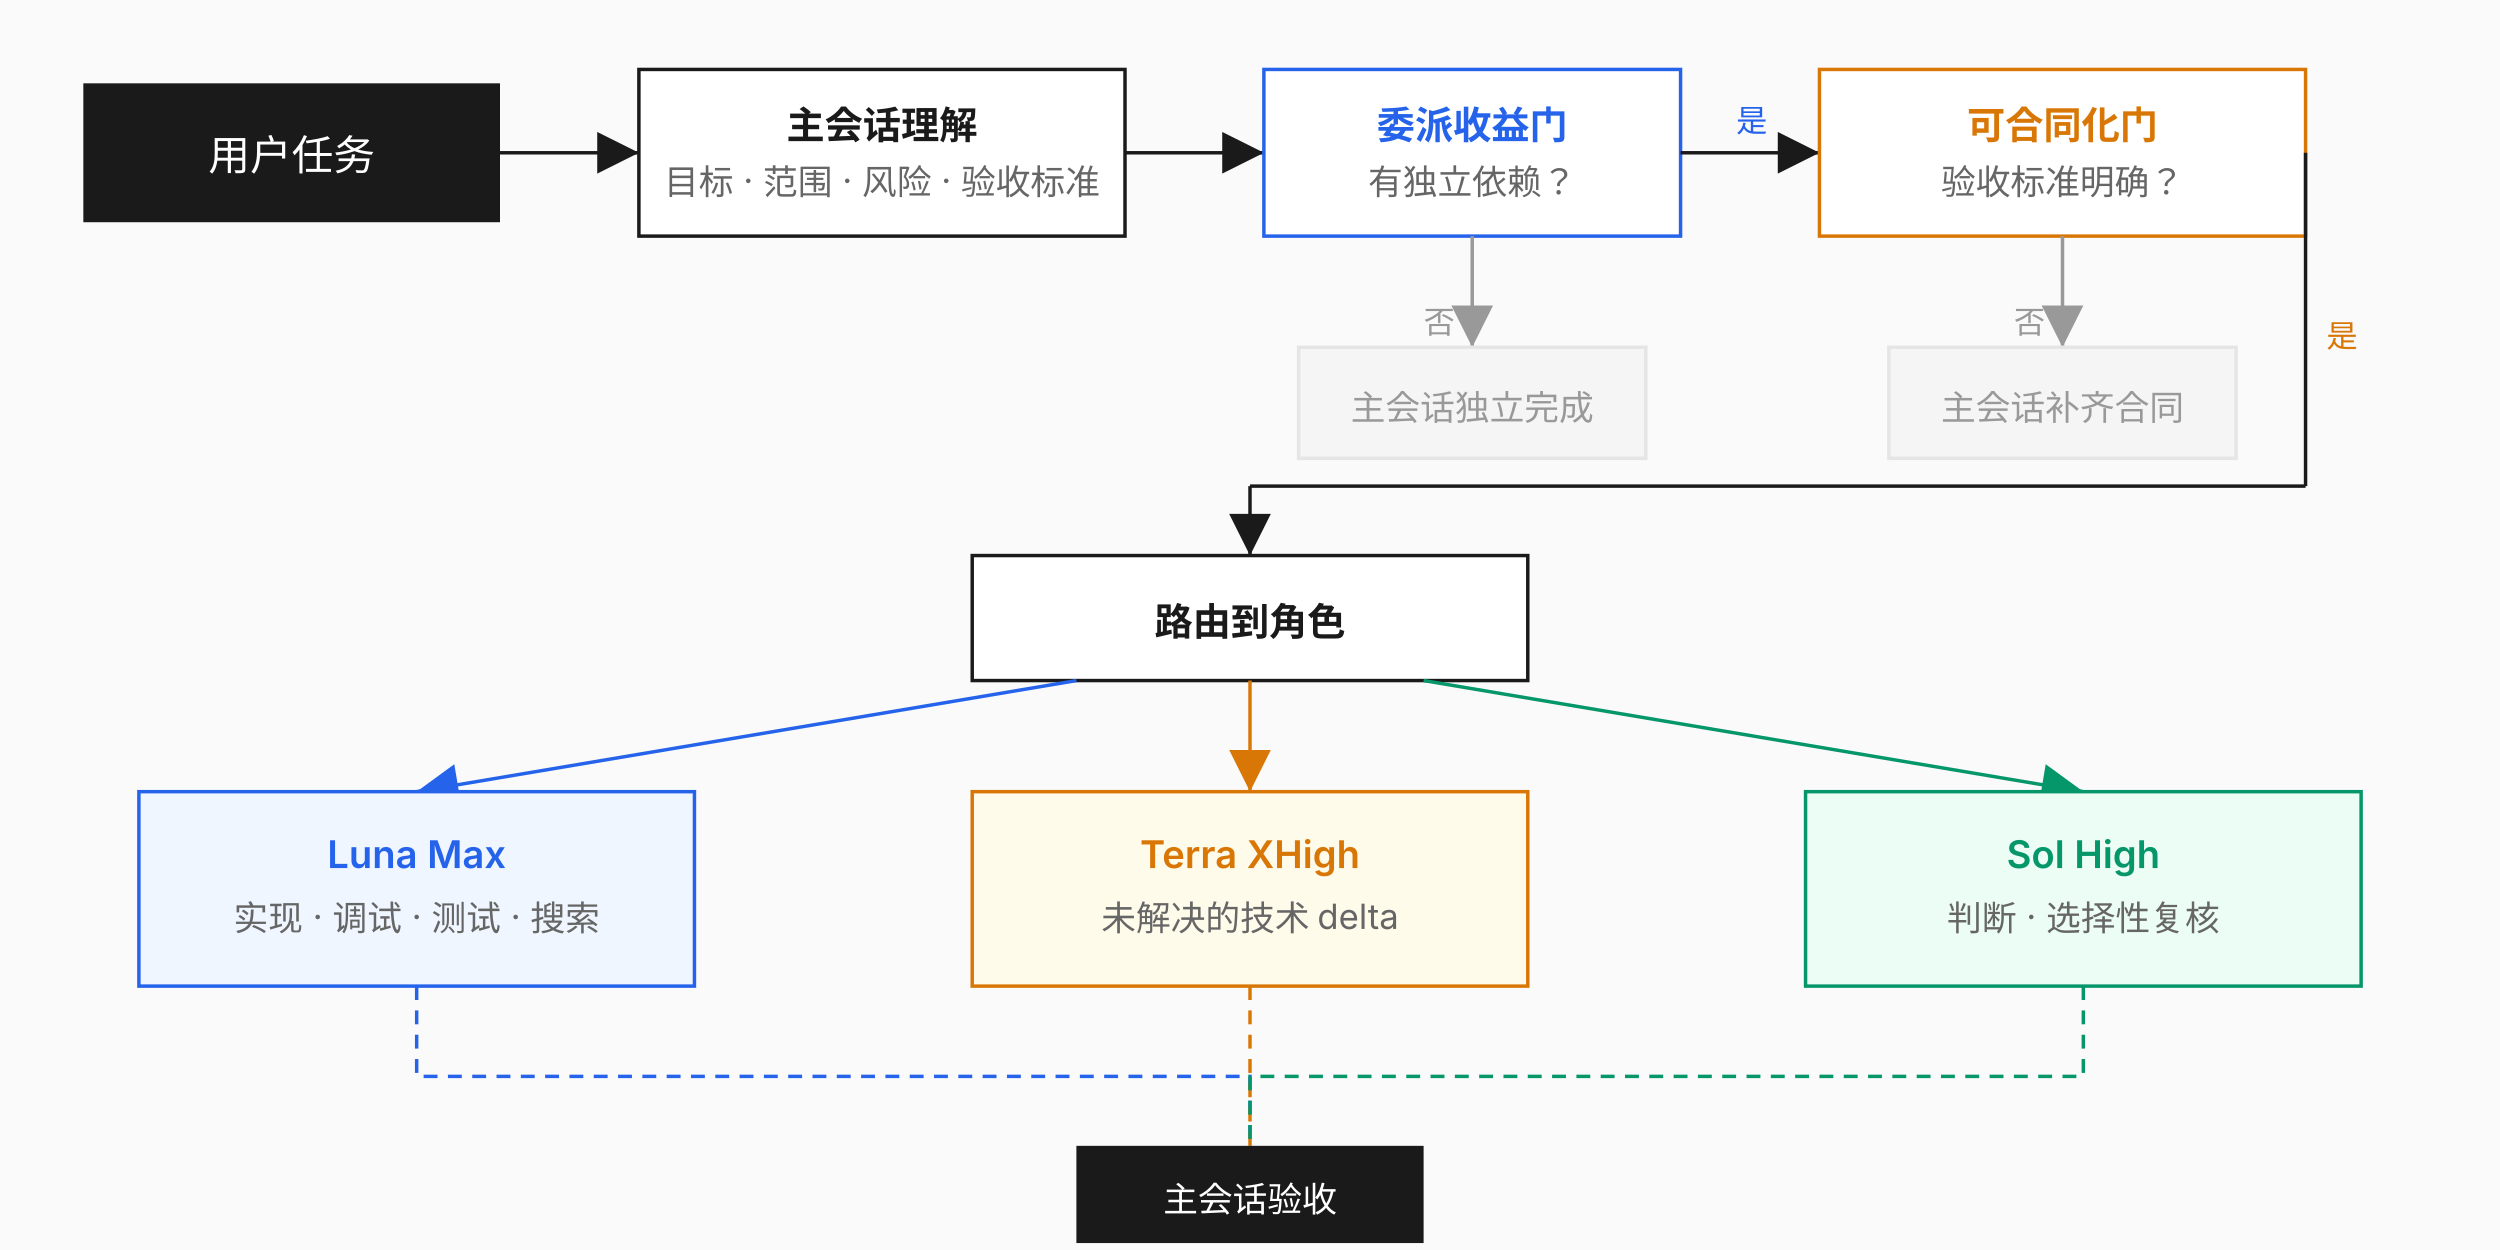
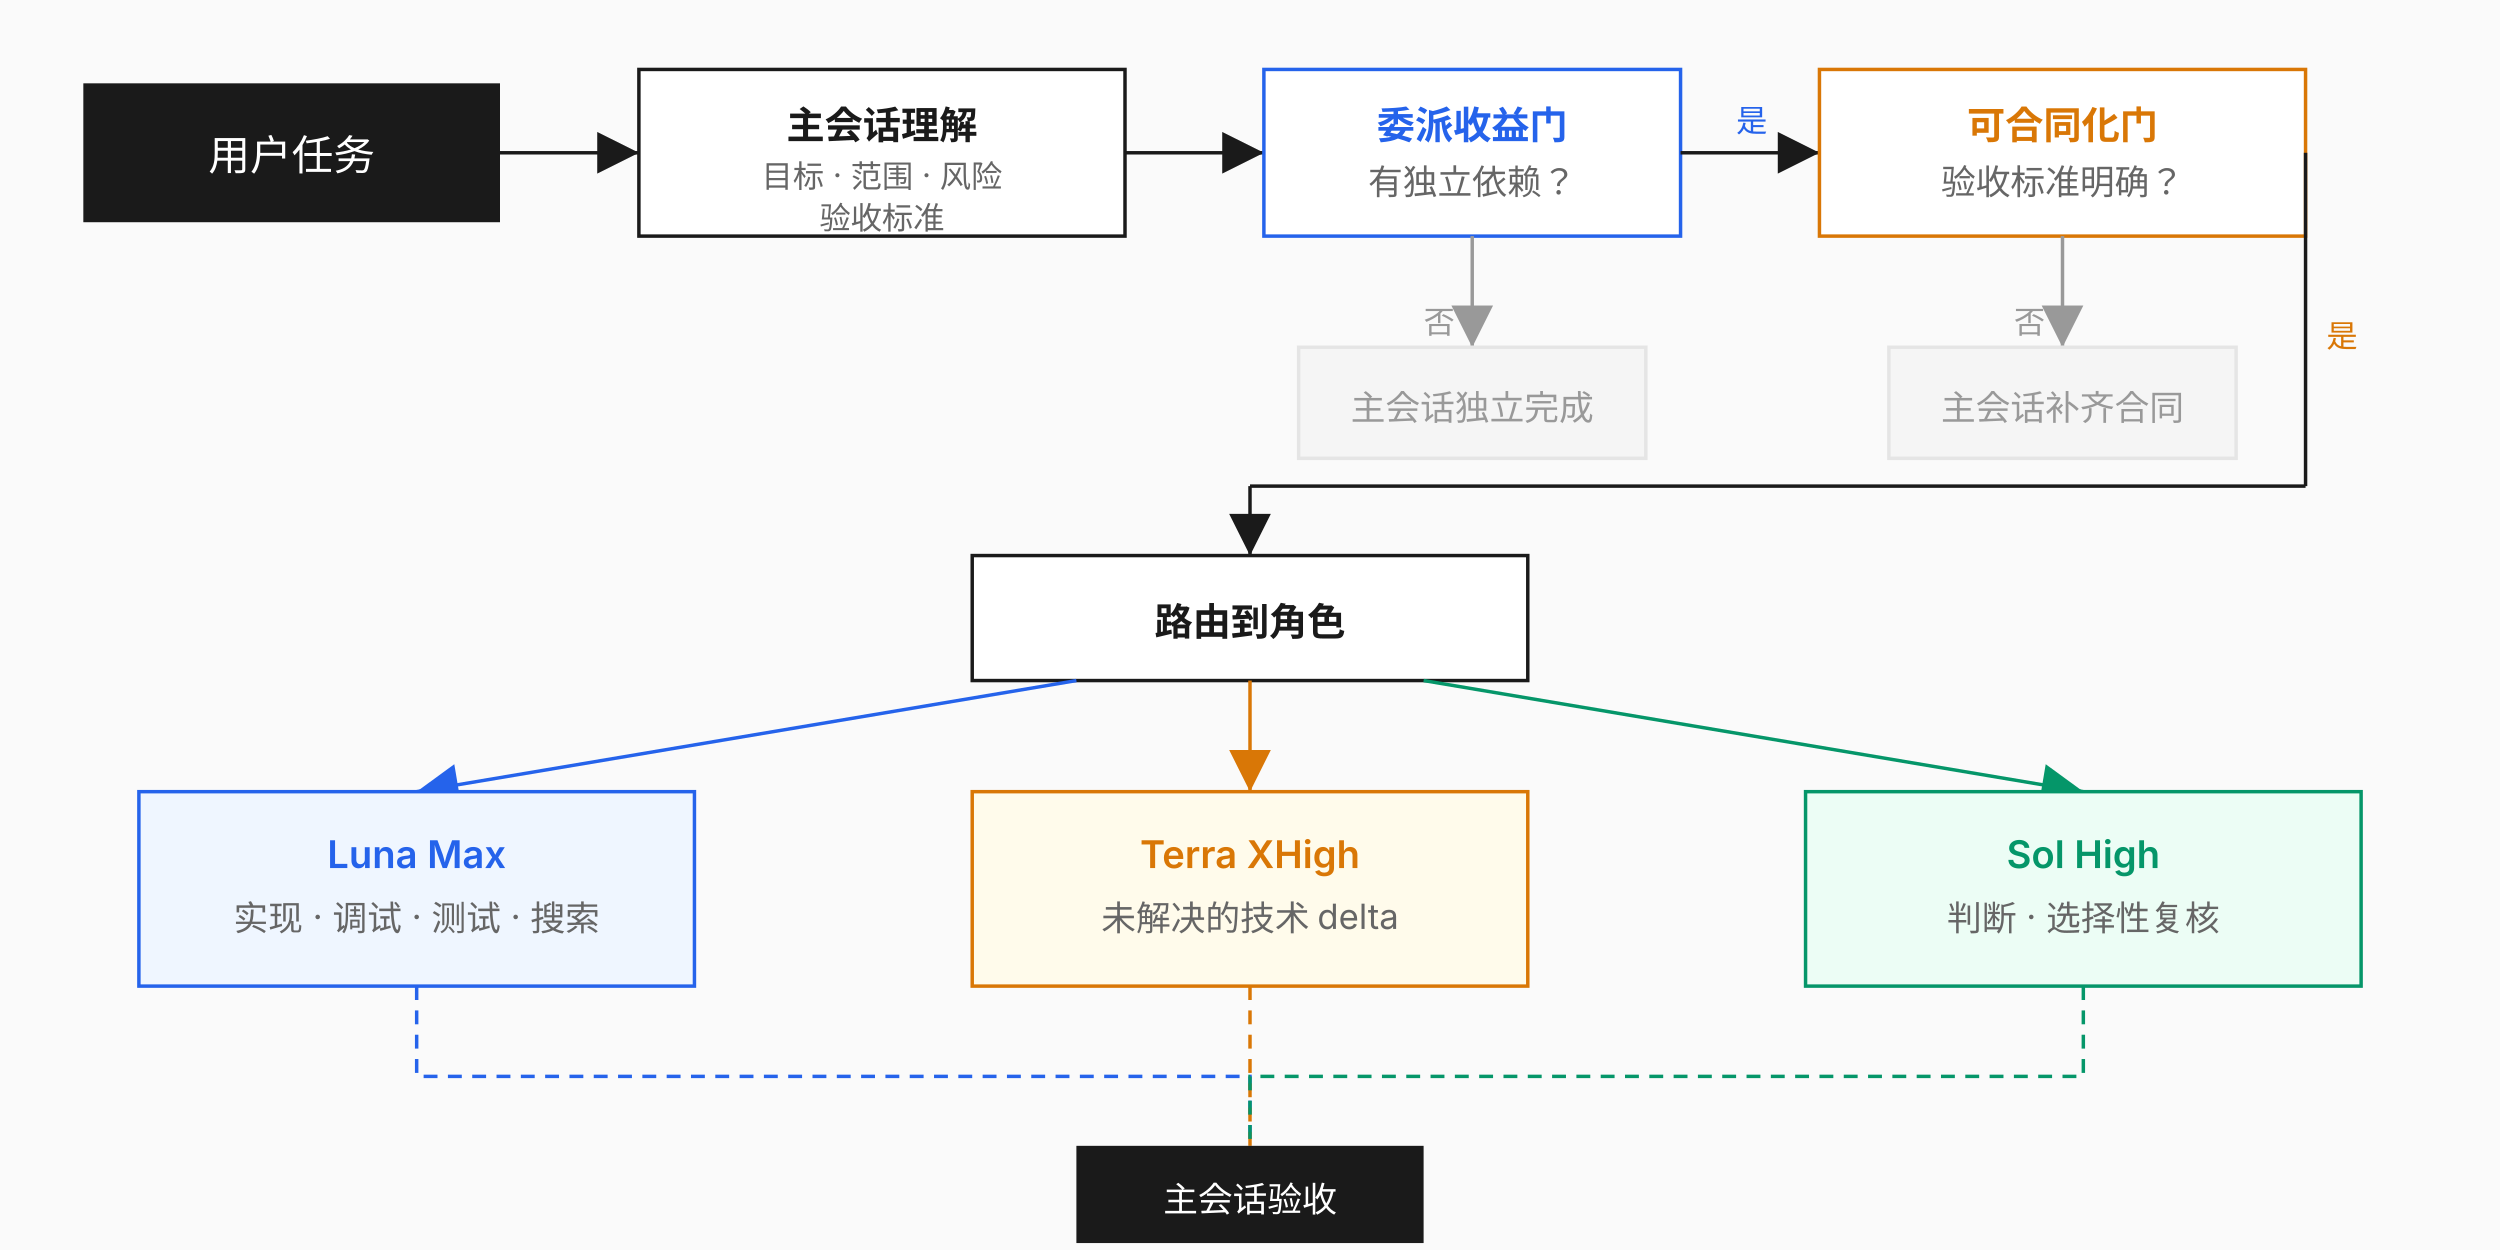
<svg xmlns="http://www.w3.org/2000/svg" viewBox="0 0 1440 720" fill="none" font-family="Inter, Helvetica, 'Noto Sans SC', sans-serif">
  <rect width="1440" height="720" fill="#fafafa" />
  <rect x="48" y="48" width="240" height="80" rx="0" fill="#1a1a1a" />
  <text x="168" y="98" text-anchor="middle" fill="#fff" font-size="24" font-weight="500">用户任务</text>
  <line x1="288" y1="88" x2="368" y2="88" stroke="#1a1a1a" stroke-width="2" marker-end="url(#f-arrow)" />
  <rect x="368" y="40" width="280" height="96" rx="0" fill="#fff" stroke="#1a1a1a" stroke-width="2" />
  <text x="508" y="80" text-anchor="middle" fill="#1a1a1a" font-size="22" font-weight="600">主会话理解</text>
-   <text x="508" y="112" text-anchor="middle" fill="#666" font-size="20">目标 · 范围 · 风险 · 验收标准</text>
+   <text x="508" y="108" text-anchor="middle" fill="#666" font-size="18">目标 · 范围 · 风险</text>
+   <text x="508" y="132" text-anchor="middle" fill="#666" font-size="18">验收标准</text>
  <line x1="648" y1="88" x2="728" y2="88" stroke="#1a1a1a" stroke-width="2" marker-end="url(#f-arrow)" />
  <rect x="728" y="40" width="240" height="96" rx="0" fill="#fff" stroke="#2563eb" stroke-width="2" />
  <text x="848" y="80" text-anchor="middle" fill="#2563eb" font-size="22" font-weight="600">委派收益门</text>
  <text x="848" y="112" text-anchor="middle" fill="#666" font-size="20">有独立依赖？</text>
  <line x1="848" y1="136" x2="848" y2="200" stroke="#999" stroke-width="2" marker-end="url(#f-arrow-gray)" />
  <rect x="748" y="200" width="200" height="64" rx="0" fill="#f5f5f5" stroke="#e5e5e5" stroke-width="2" />
  <text x="848" y="242" text-anchor="middle" fill="#999" font-size="20">主会话独立完成</text>
  <text x="820" y="192" fill="#999" font-size="18">否</text>
  <line x1="968" y1="88" x2="1048" y2="88" stroke="#1a1a1a" stroke-width="2" marker-end="url(#f-arrow)" />
  <text x="1000" y="76" fill="#2563eb" font-size="18">是</text>
  <rect x="1048" y="40" width="280" height="96" rx="0" fill="#fff" stroke="#d97706" stroke-width="2" />
  <text x="1188" y="80" text-anchor="middle" fill="#d97706" font-size="22" font-weight="600">可合同化门</text>
  <text x="1188" y="112" text-anchor="middle" fill="#666" font-size="20">验收标准明确？</text>
  <line x1="1188" y1="136" x2="1188" y2="200" stroke="#999" stroke-width="2" marker-end="url(#f-arrow-gray)" />
  <rect x="1088" y="200" width="200" height="64" rx="0" fill="#f5f5f5" stroke="#e5e5e5" stroke-width="2" />
  <text x="1188" y="242" text-anchor="middle" fill="#999" font-size="20">主会话补齐合同</text>
  <text x="1160" y="192" fill="#999" font-size="18">否</text>
  <line x1="1328" y1="88" x2="1328" y2="280" stroke="#1a1a1a" stroke-width="2" />
  <text x="1340" y="200" fill="#d97706" font-size="18">是</text>
  <line x1="1328" y1="280" x2="720" y2="280" stroke="#1a1a1a" stroke-width="2" />
  <line x1="720" y1="280" x2="720" y2="320" stroke="#1a1a1a" stroke-width="2" marker-end="url(#f-arrow)" />
  <rect x="560" y="320" width="320" height="72" rx="0" fill="#fff" stroke="#1a1a1a" stroke-width="2" />
  <text x="720" y="366" text-anchor="middle" fill="#1a1a1a" font-size="22" font-weight="600">路由到角色</text>
  <line x1="620" y1="392" x2="240" y2="456" stroke="#2563eb" stroke-width="2" marker-end="url(#f-arrow-blue)" />
  <line x1="720" y1="392" x2="720" y2="456" stroke="#d97706" stroke-width="2" marker-end="url(#f-arrow-amber)" />
  <line x1="820" y1="392" x2="1200" y2="456" stroke="#059669" stroke-width="2" marker-end="url(#f-arrow-green)" />
  <rect x="80" y="456" width="320" height="112" rx="0" fill="#eff6ff" stroke="#2563eb" stroke-width="2" />
  <text x="240" y="500" text-anchor="middle" fill="#2563eb" font-size="22" font-weight="600">Luna Max</text>
  <text x="240" y="536" text-anchor="middle" fill="#666" font-size="20">实现 · 调试 · 测试 · 搜索</text>
  <rect x="560" y="456" width="320" height="112" rx="0" fill="#fffbeb" stroke="#d97706" stroke-width="2" />
  <text x="720" y="500" text-anchor="middle" fill="#d97706" font-size="22" font-weight="600">Terra XHigh</text>
  <text x="720" y="536" text-anchor="middle" fill="#666" font-size="20">未解决的技术 delta</text>
  <rect x="1040" y="456" width="320" height="112" rx="0" fill="#ecfdf5" stroke="#059669" stroke-width="2" />
  <text x="1200" y="500" text-anchor="middle" fill="#059669" font-size="22" font-weight="600">Sol High</text>
  <text x="1200" y="536" text-anchor="middle" fill="#666" font-size="20">判断 · 选择性复核</text>
  <path d="M240,568 L240,620 L720,620 L720,660" stroke="#2563eb" stroke-width="2" stroke-dasharray="8,6" fill="none" />
  <path d="M720,568 L720,660" stroke="#d97706" stroke-width="2" stroke-dasharray="8,6" fill="none" />
  <path d="M1200,568 L1200,620 L720,620 L720,660" stroke="#059669" stroke-width="2" stroke-dasharray="8,6" fill="none" />
  <rect x="620" y="660" width="200" height="56" rx="0" fill="#1a1a1a" />
  <text x="720" y="698" text-anchor="middle" fill="#fff" font-size="20" font-weight="500">主会话验收</text>
  <defs>
    <marker id="f-arrow" viewBox="0 0 16 16" refX="16" refY="8" markerWidth="12" markerHeight="12" orient="auto-start-reverse">
      <path d="M0,0 L16,8 L0,16 Z" fill="#1a1a1a" />
    </marker>
    <marker id="f-arrow-gray" viewBox="0 0 16 16" refX="16" refY="8" markerWidth="12" markerHeight="12" orient="auto-start-reverse">
      <path d="M0,0 L16,8 L0,16 Z" fill="#999" />
    </marker>
    <marker id="f-arrow-blue" viewBox="0 0 16 16" refX="16" refY="8" markerWidth="12" markerHeight="12" orient="auto-start-reverse">
      <path d="M0,0 L16,8 L0,16 Z" fill="#2563eb" />
    </marker>
    <marker id="f-arrow-amber" viewBox="0 0 16 16" refX="16" refY="8" markerWidth="12" markerHeight="12" orient="auto-start-reverse">
      <path d="M0,0 L16,8 L0,16 Z" fill="#d97706" />
    </marker>
    <marker id="f-arrow-green" viewBox="0 0 16 16" refX="16" refY="8" markerWidth="12" markerHeight="12" orient="auto-start-reverse">
      <path d="M0,0 L16,8 L0,16 Z" fill="#059669" />
    </marker>
  </defs>
</svg>
